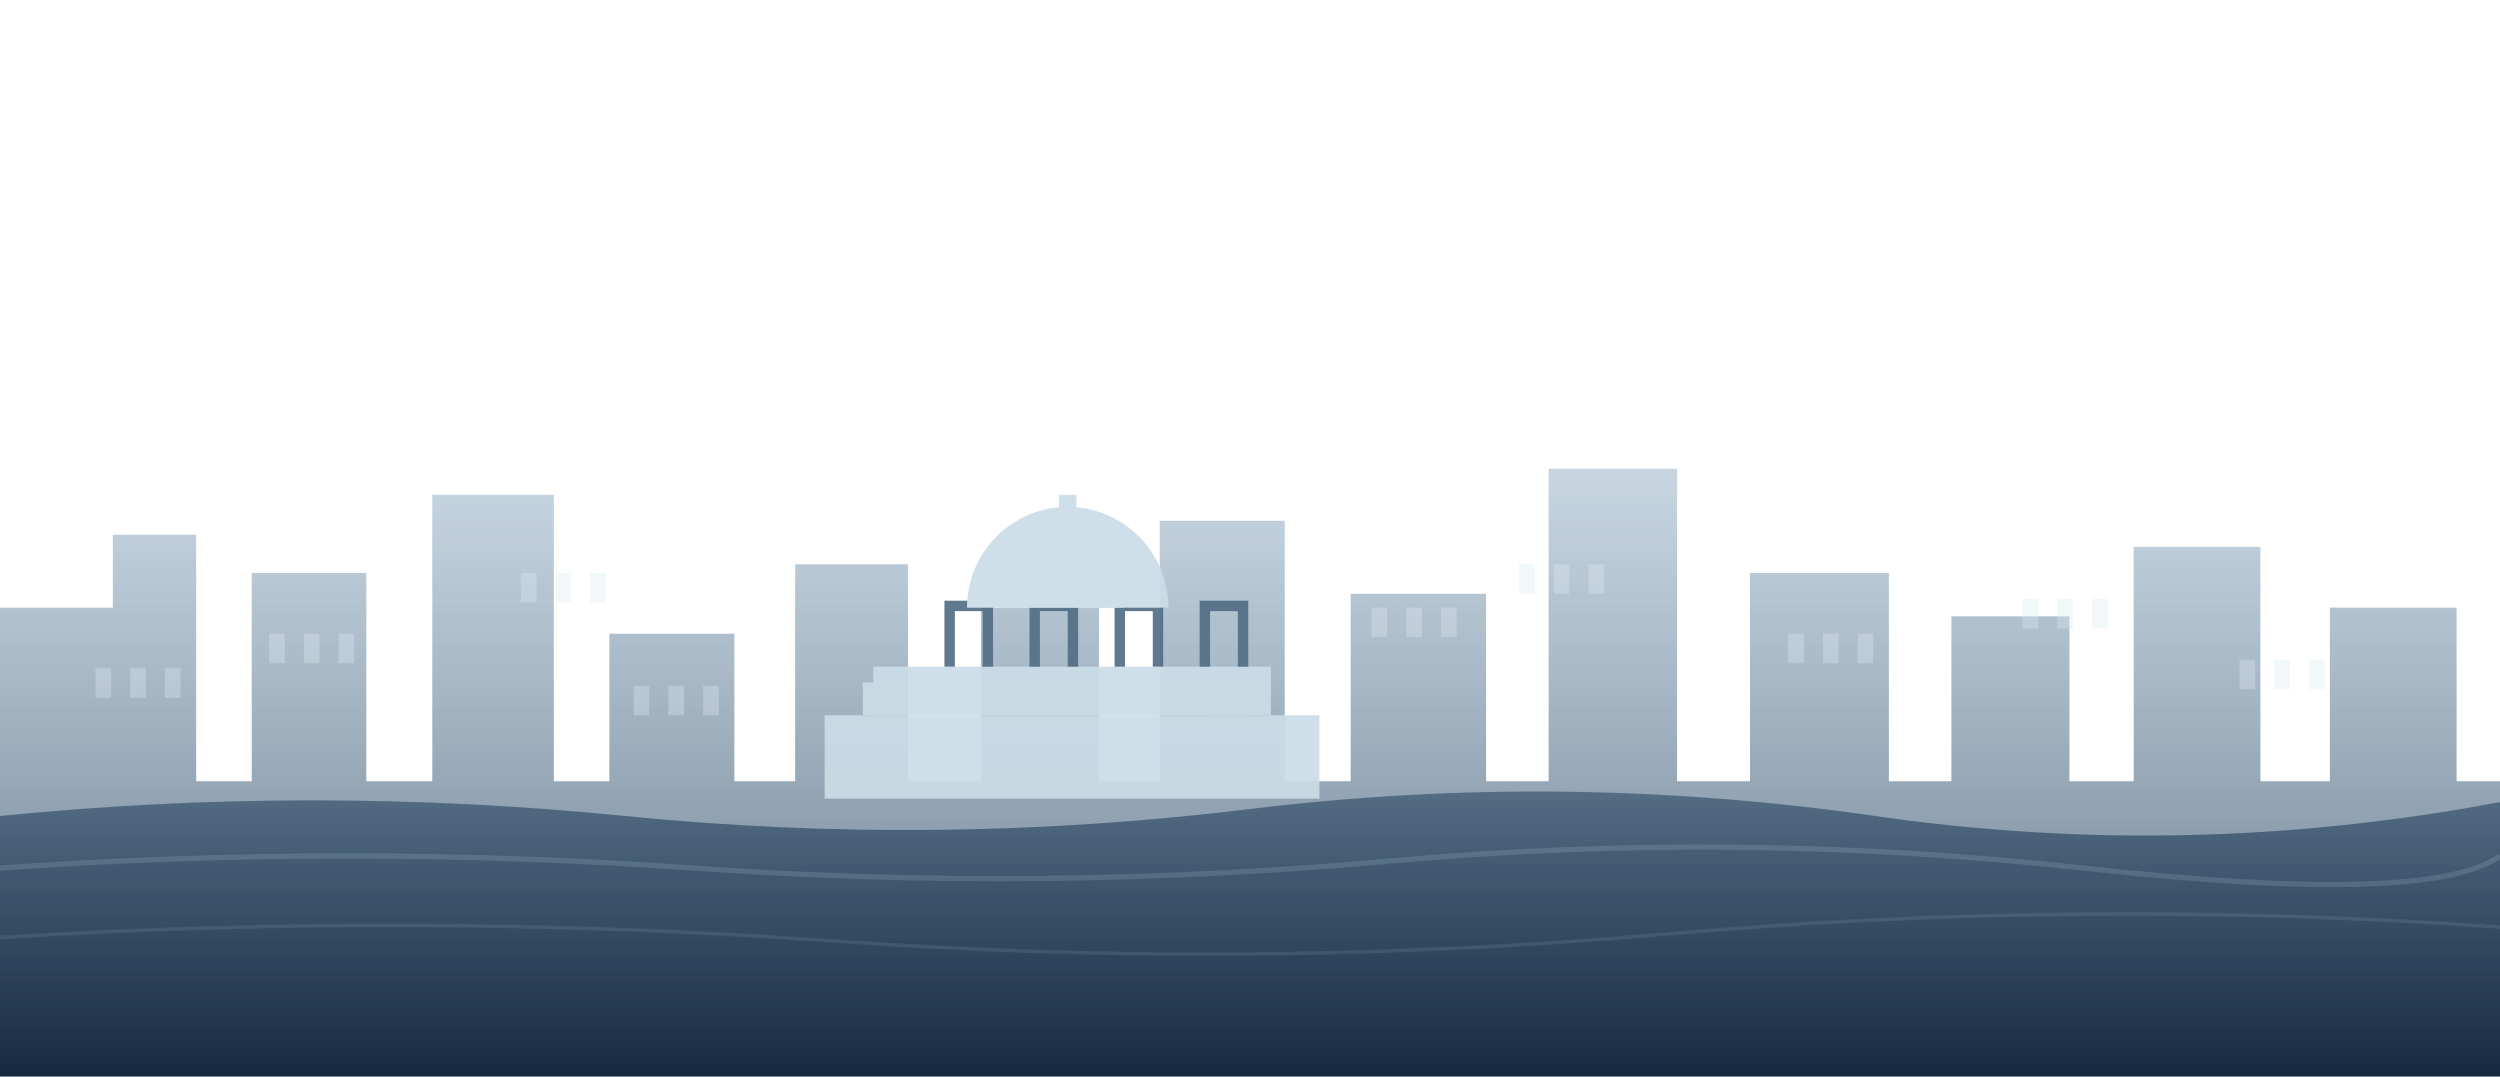
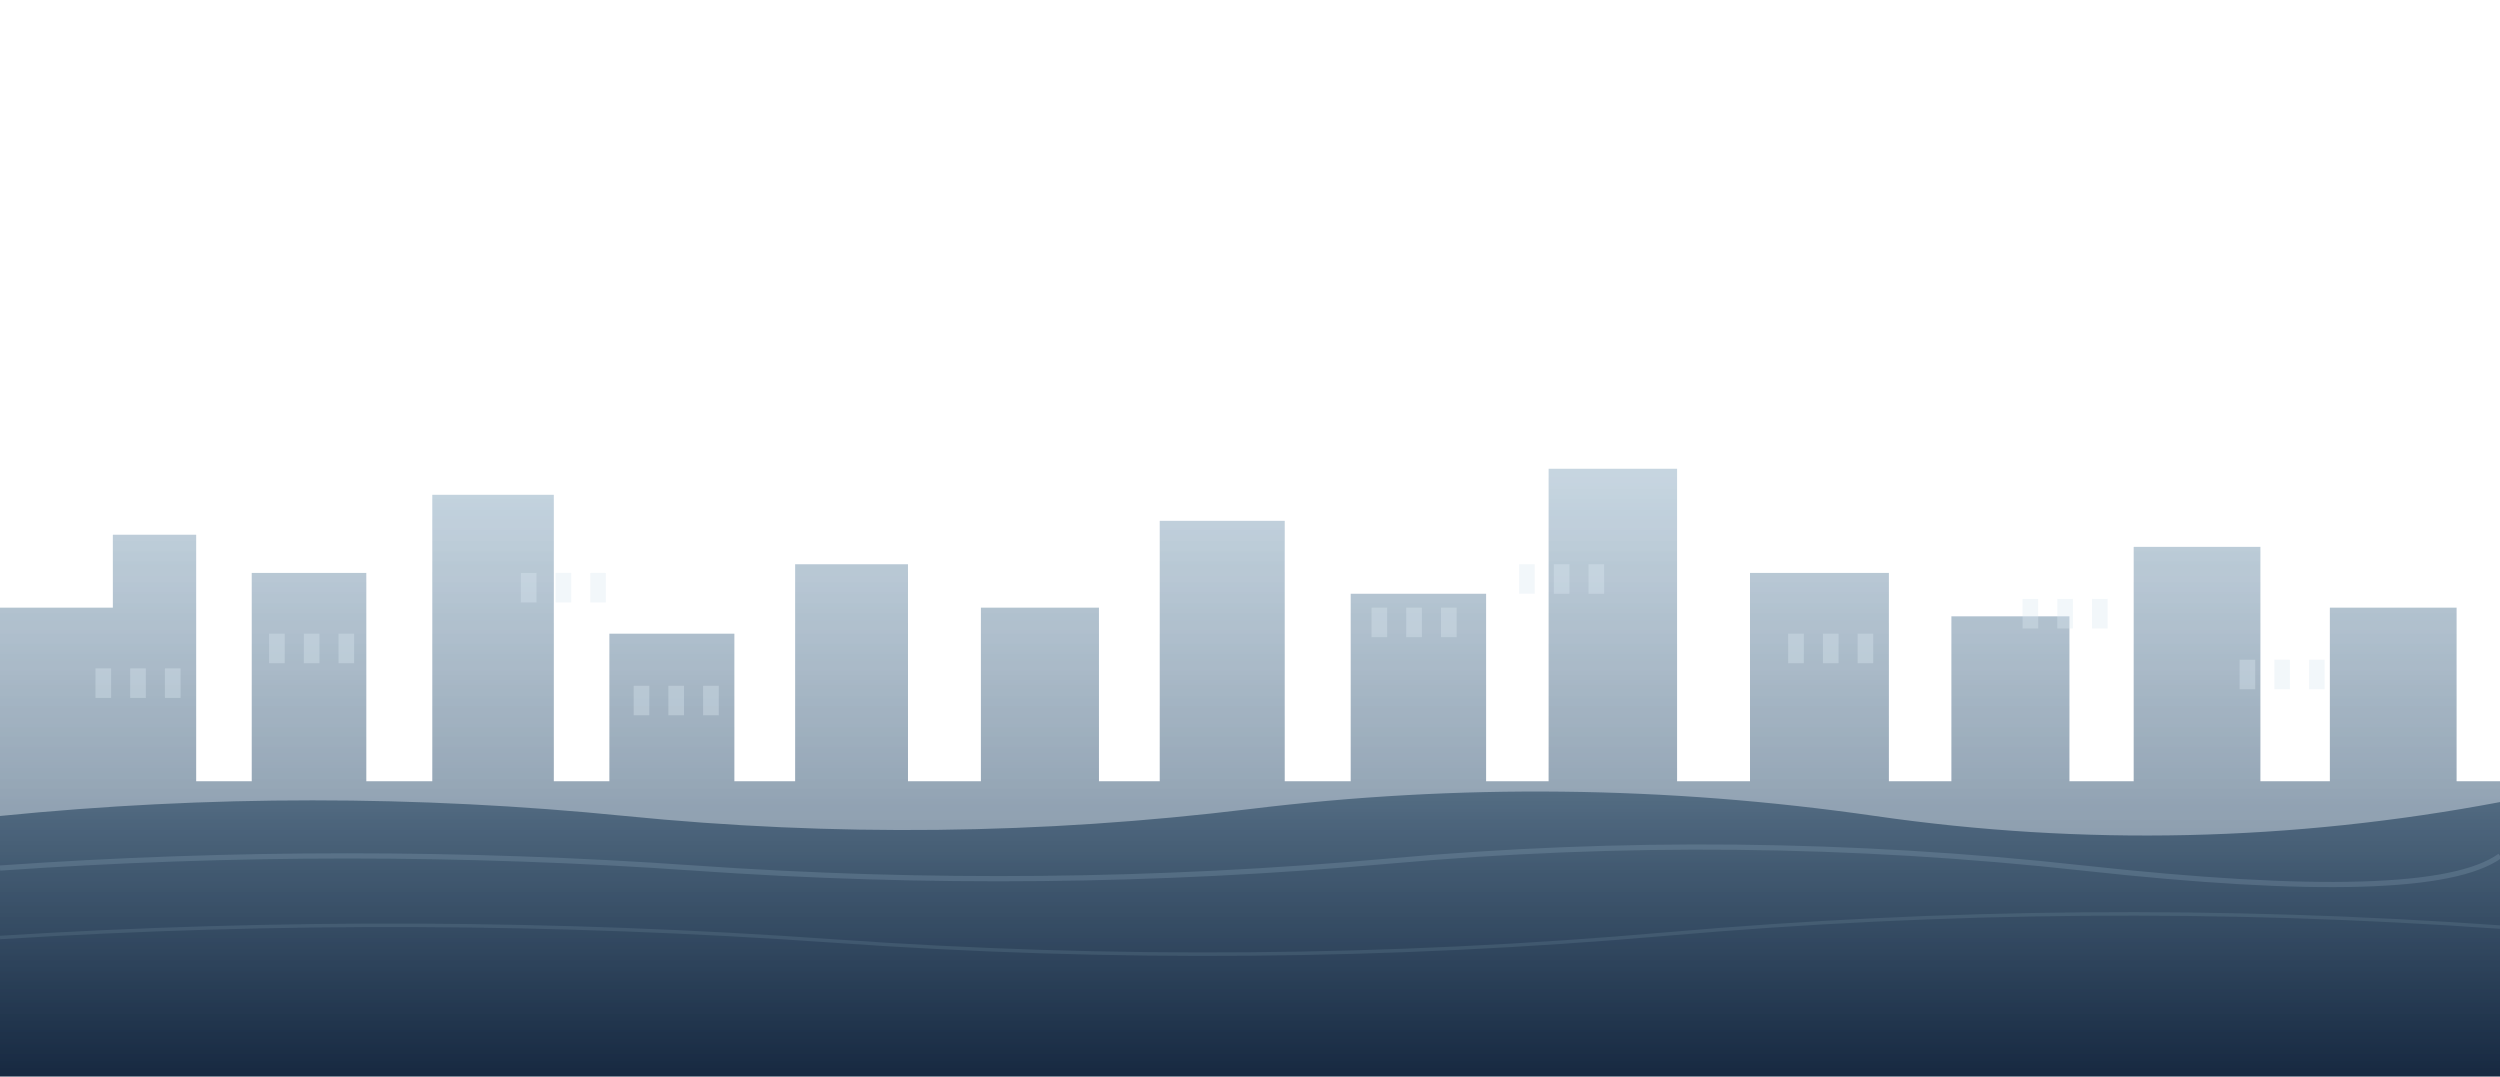
- <svg xmlns="http://www.w3.org/2000/svg" viewBox="0 0 1440 620" preserveAspectRatio="xMidYMax meet" role="img" aria-label="Упрощённая рисованная панорама Новосибирска с Оперным театром и городскими зданиями">
+ <svg xmlns="http://www.w3.org/2000/svg" viewBox="0 0 1440 620" preserveAspectRatio="xMidYMax meet" role="img" aria-label="Упрощённая геометрическая панорама городских зданий Новосибирска">
  <defs>
    <linearGradient id="buildings" x1="0" y1="0" x2="0" y2="1">
      <stop stop-color="#9bb6ca" stop-opacity=".72" />
      <stop offset="1" stop-color="#263f5b" stop-opacity=".95" />
    </linearGradient>
    <linearGradient id="ground" x1="0" y1="0" x2="0" y2="1">
      <stop stop-color="#314e68" stop-opacity=".65" />
      <stop offset="1" stop-color="#14263e" stop-opacity=".96" />
    </linearGradient>
    <g id="windows" fill="#dceaf2" opacity=".36">
      <path d="M0 0h9v17H0zM20 0h9v17h-9zM40 0h9v17h-9z" />
    </g>
  </defs>
  <path d="M0 450V350h65v-42h48v142h32V330h66v120h38V285h70v165h32V365h72v85h35V325h65v125h42V350h68v100h35V300h72v150h38V342h78v108h36V270h74v180h42V330h80v120h36V355h68v95h37V315h73v135h40V350h73v100h40V300h76v150h26v170H0Z" fill="url(#buildings)" opacity=".78" />
-   <g transform="translate(475 0)" fill="#cbdce7" opacity=".92">
-     <rect x="0" y="412" width="285" height="48" />
-     <rect x="28" y="384" width="229" height="28" />
-     <path d="M72 384v-35h22v35m27 0v-35h22v35m27 0v-35h22v35m27 0v-35h22v35" fill="none" stroke="#536e86" stroke-width="6" />
-     <path d="M82 350a58 58 0 0 1 116 0z" />
-     <rect x="108" y="326" width="64" height="24" />
-     <path d="M130 326v-28h20v28m-15-28v-13h10v13" />
-     <path d="M42 412v-19h-20v19m219 0v-19h-20v19" />
-   </g>
  <g>
    <use href="#windows" x="55" y="385" />
    <use href="#windows" x="155" y="365" />
    <use href="#windows" x="300" y="330" />
    <use href="#windows" x="365" y="395" />
    <use href="#windows" x="790" y="350" />
    <use href="#windows" x="875" y="325" />
    <use href="#windows" x="1030" y="365" />
    <use href="#windows" x="1165" y="345" />
    <use href="#windows" x="1290" y="380" />
  </g>
  <path d="M0 470Q180 452 360 470T720 466T1080 470T1440 462V620H0Z" fill="url(#ground)" />
  <path d="M0 500Q200 486 400 500T800 496T1200 500T1440 493" fill="none" stroke="#b6d0df" stroke-opacity=".18" stroke-width="3" />
  <path d="M0 540Q240 525 480 542T960 538T1440 534" fill="none" stroke="#b6d0df" stroke-opacity=".12" stroke-width="2" />
</svg>
